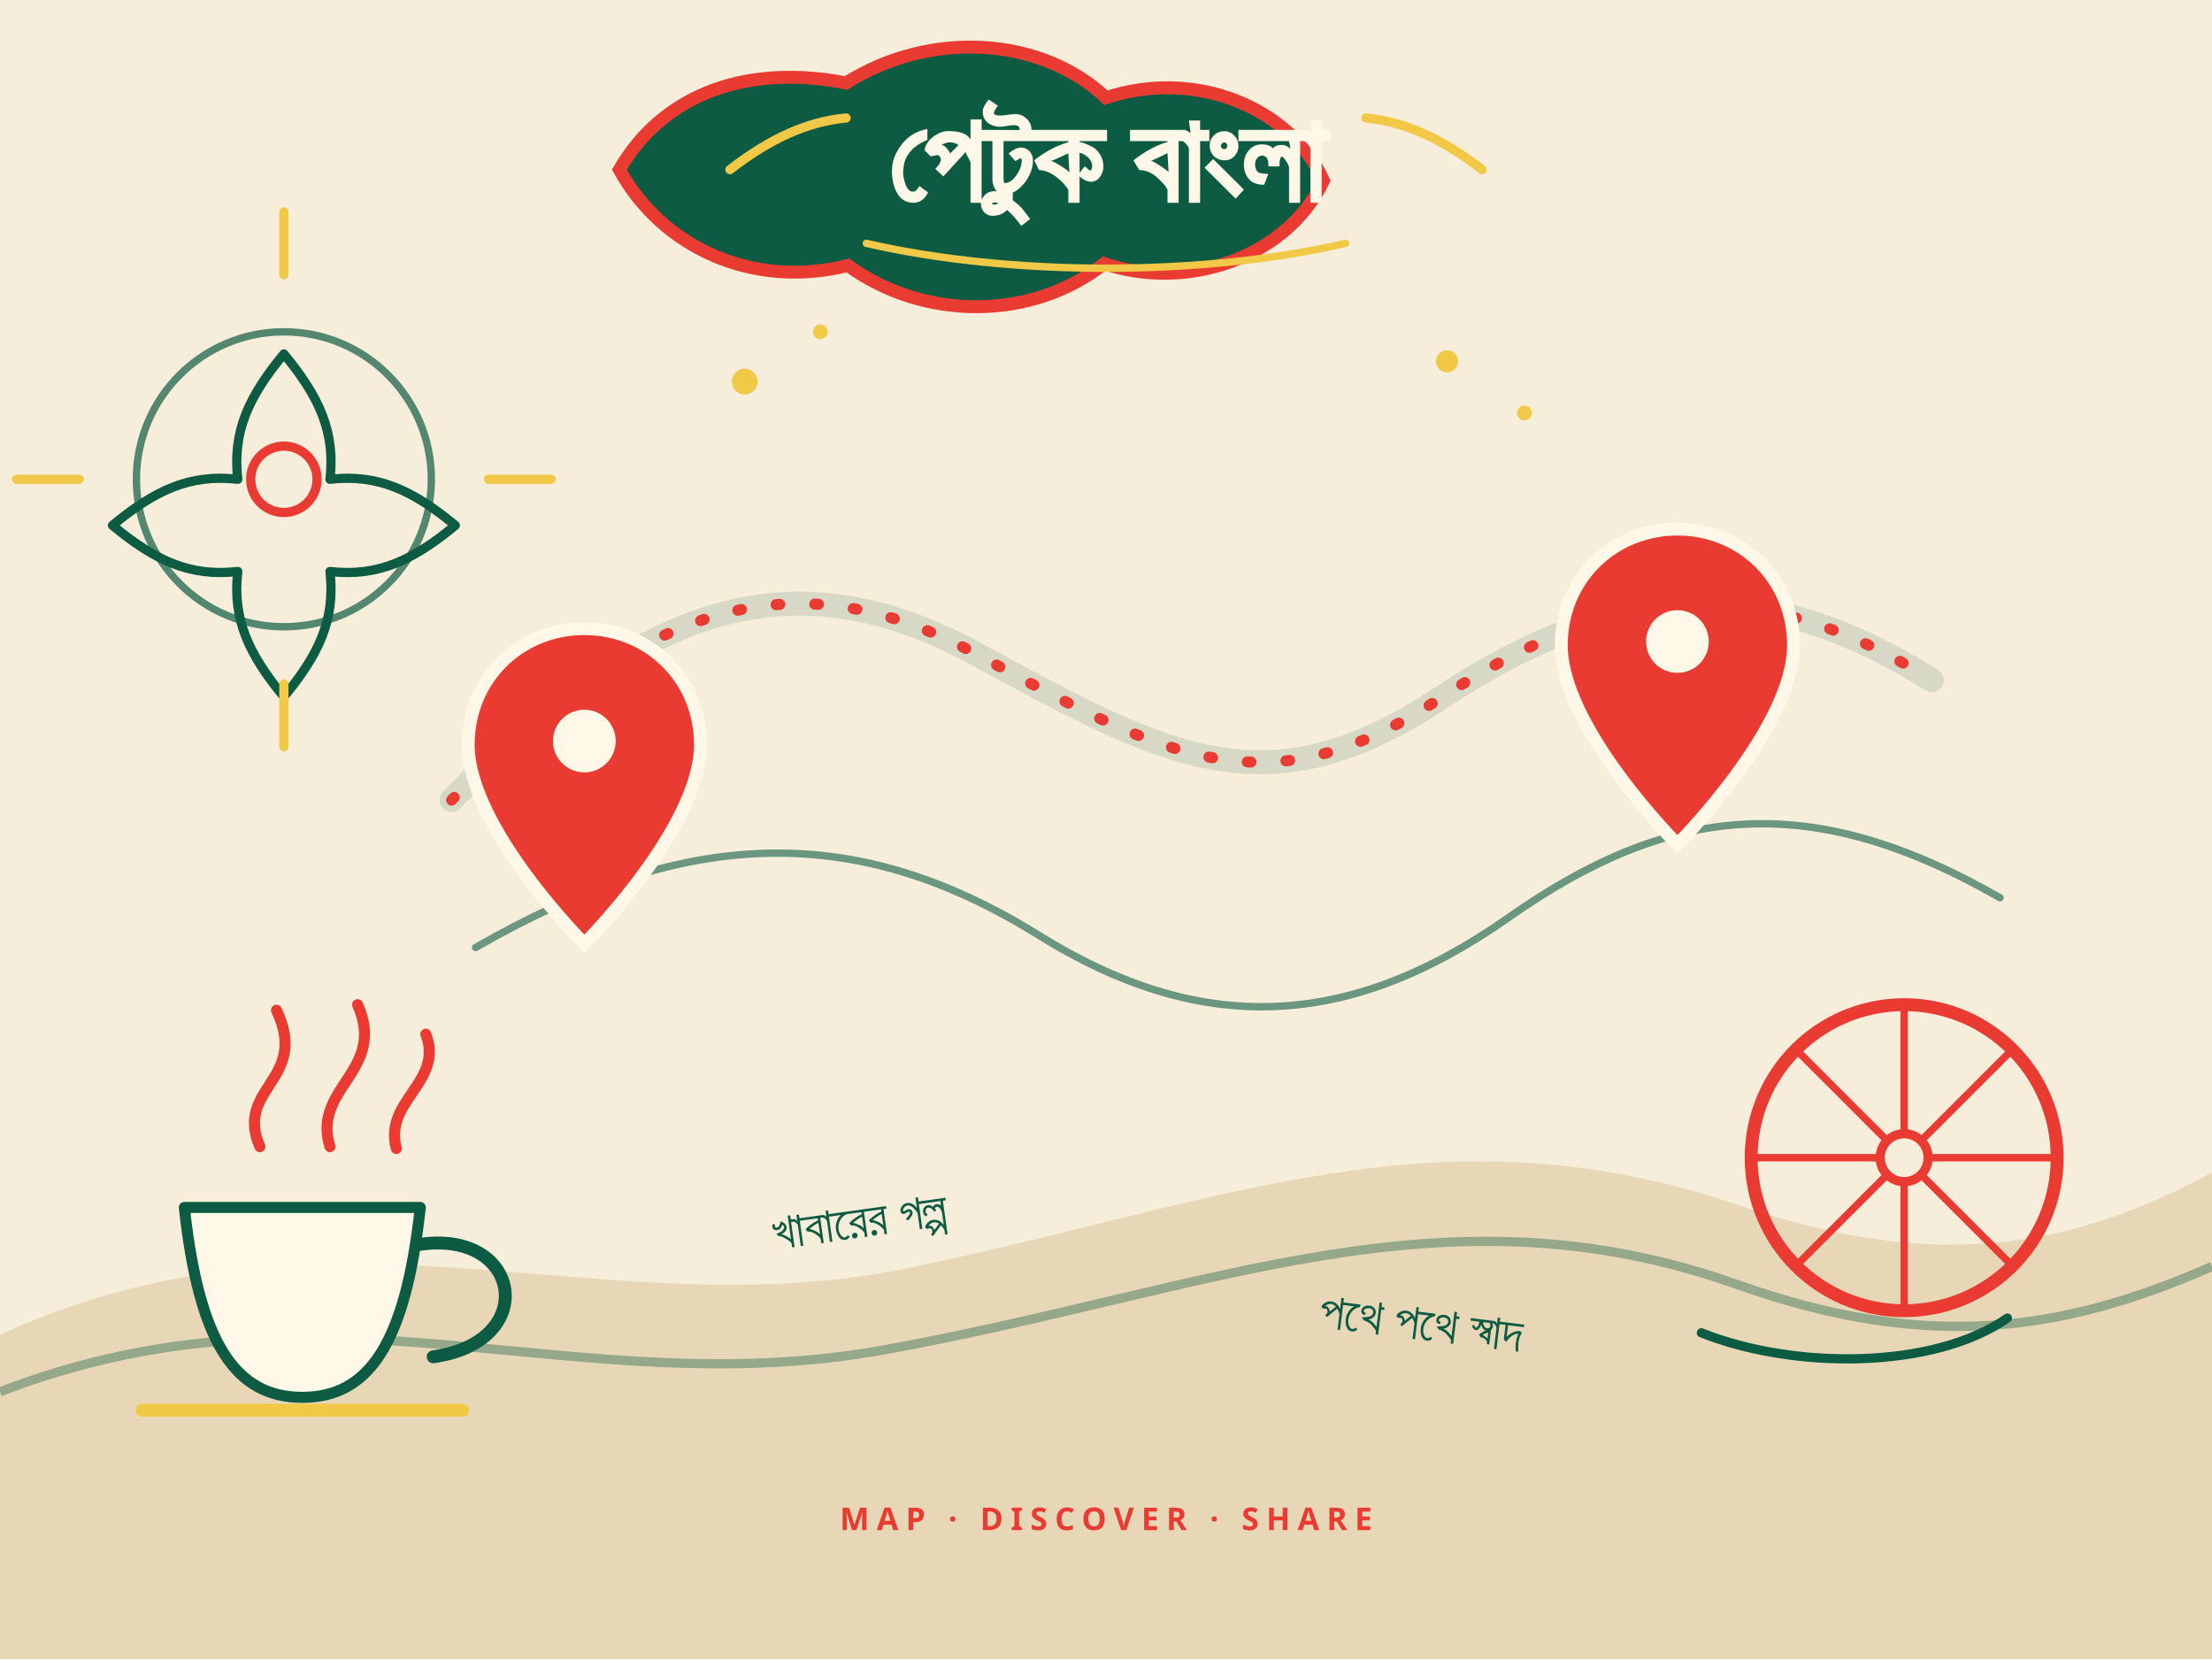
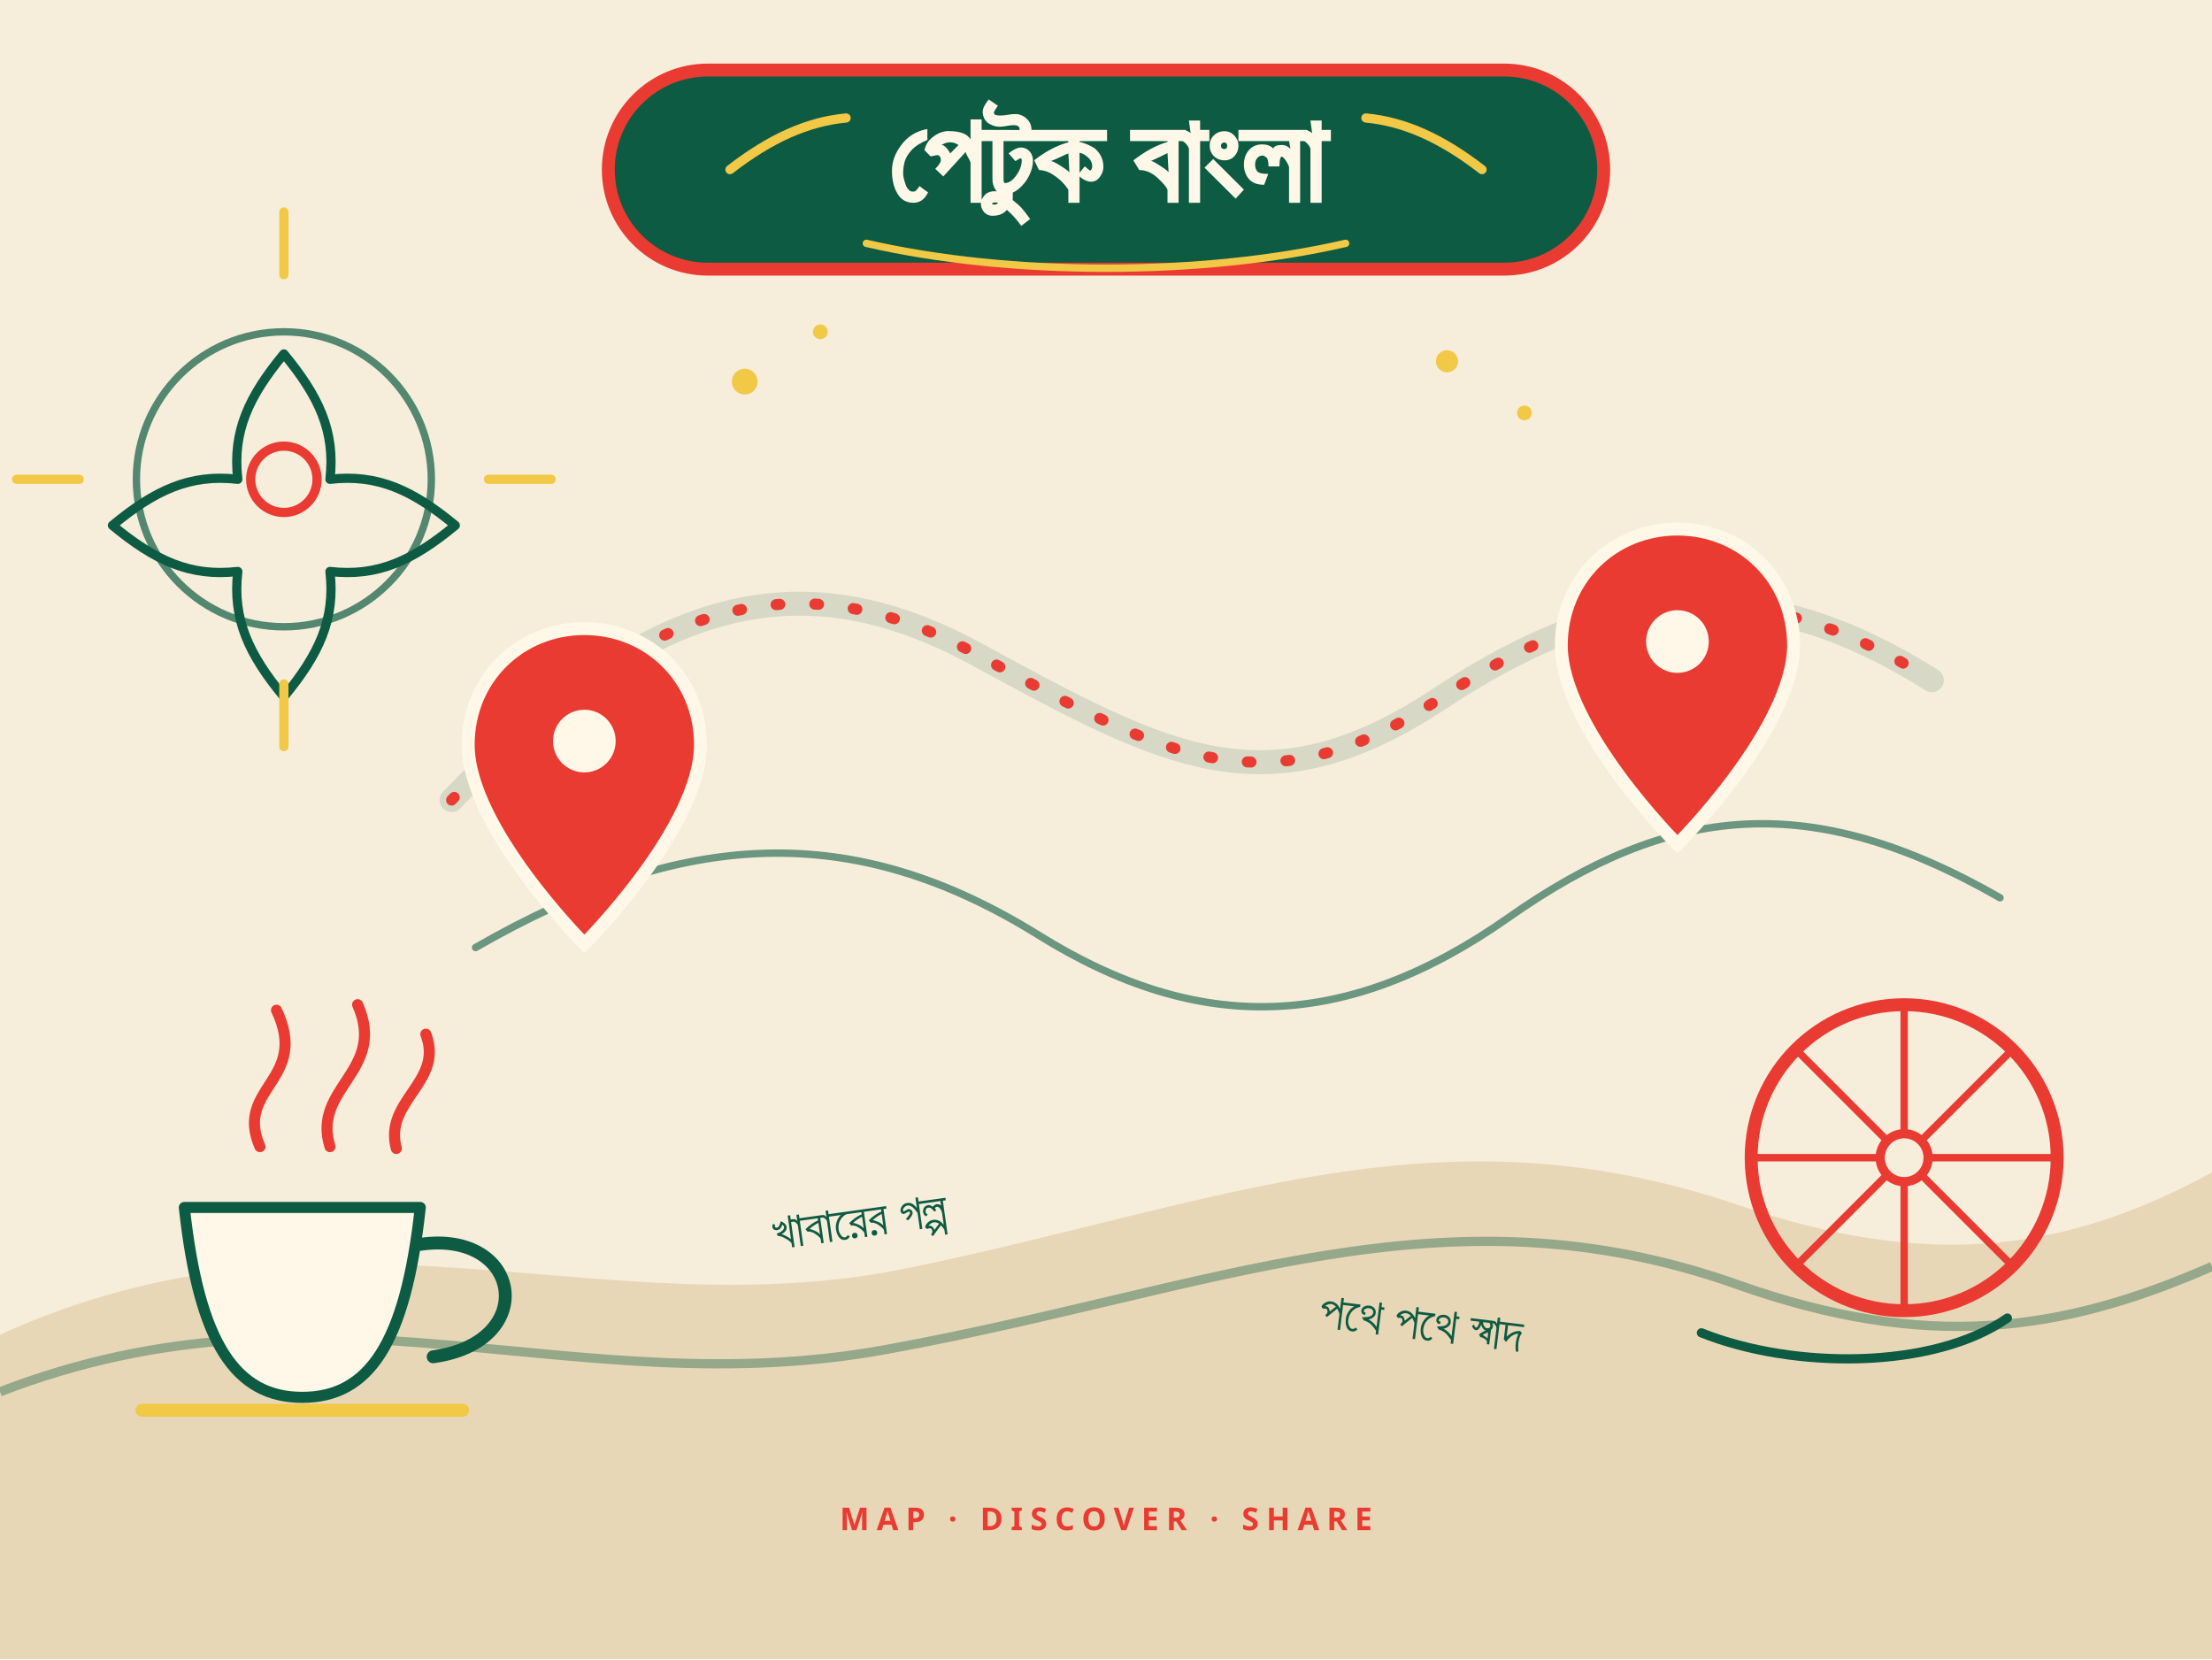
<svg xmlns="http://www.w3.org/2000/svg" viewBox="0 0 1200 900" role="img" aria-labelledby="title desc">
  <rect width="1200" height="900" fill="#f7eddb" />
  <path d="M0 724c180-82 326-2 492-36 170-35 288-90 452-34 103 35 177 25 256-18v264H0Z" fill="#e8d7b7" />
  <path d="M0 755c176-68 312 8 481-23 176-32 302-92 462-35 102 36 175 26 257-10" fill="none" stroke="#0d5b42" stroke-width="5" opacity=".38" />
  <g transform="translate(600 92)">
-     <path d="M-264 0c25-43 72-57 123-47 46-29 106-25 141 8 48-16 100 5 118 45-20 42-74 60-119 45-39 31-98 31-139 1-52 13-101-10-124-52Z" fill="#0d5b42" stroke="#e93b32" stroke-width="7" />
+     <rect x="-270" y="-54" width="540" height="108" rx="54" fill="#0d5b42" stroke="#e93b32" stroke-width="7" />
    <path d="M-204 0c22-17 42-26 63-28M204 0c-22-17-42-26-63-28" fill="none" stroke="#f2c847" stroke-width="5" stroke-linecap="round" />
    <text x="0" y="18" text-anchor="middle" fill="#fff8e8" font-family="Anek Bangla, sans-serif" font-size="66" font-weight="700">পেটুক বাংলা</text>
    <path d="M-130 40c78 18 182 18 260 0" fill="none" stroke="#f2c847" stroke-width="4" stroke-linecap="round" />
  </g>
  <g fill="none" stroke-linecap="round" stroke-linejoin="round">
    <path d="M245 434c104-108 186-133 285-79 103 56 157 86 251 24 89-59 169-72 267-10" stroke="#0d5b42" stroke-width="13" opacity=".14" />
    <path d="M245 434c104-108 186-133 285-79 103 56 157 86 251 24 89-59 169-72 267-10" stroke="#e93b32" stroke-width="6" stroke-dasharray="2 19" />
    <path d="M258 514c113-65 205-69 305-7 88 55 168 52 255-9 88-62 164-70 267-11" stroke="#0d5b42" stroke-width="4" opacity=".6" />
  </g>
  <g fill="#e93b32" stroke="#fff8e8" stroke-width="7">
    <path d="M254 404c0-36 28-63 63-63s63 27 63 63c0 45-63 108-63 108s-63-63-63-108Z" />
    <circle cx="317" cy="402" r="17" fill="#fff8e8" stroke="none" />
    <path d="M847 350c0-36 28-63 63-63s63 27 63 63c0 45-63 108-63 108s-63-63-63-108Z" />
    <circle cx="910" cy="348" r="17" fill="#fff8e8" stroke="none" />
  </g>
  <g transform="translate(154 260)" fill="none" stroke="#0d5b42" stroke-linecap="round" stroke-linejoin="round">
    <circle r="80" stroke-width="4" opacity=".7" />
    <path d="M0-68c19 23 28 42 25 68 26-3 45 6 68 25-23 19-42 28-68 25 3 26-6 45-25 68-19-23-28-42-25-68-26 3-45-6-68-25 23-19 42-28 68-25-3-26 6-45 25-68Z" stroke-width="5" />
    <circle r="18" stroke="#e93b32" stroke-width="5" />
    <path d="M-111 0h-34M111 0h34M0-111v-34M0 111v34" stroke="#f2c847" stroke-width="5" />
  </g>
  <g transform="translate(1033 628)" fill="none" stroke="#e93b32" stroke-linecap="round" stroke-linejoin="round">
    <circle r="83" stroke-width="7" />
    <circle r="13" stroke-width="5" />
    <path d="M0-13 0-83M13 0 83 0M0 13 0 83M-13 0-83 0M9-9 59-59M9 9 59 59M-9 9-59 59M-9-9-59-59" stroke-width="4" />
    <path d="M-110 95c50 20 126 20 166-8" stroke="#0d5b42" stroke-width="5" />
  </g>
  <g transform="translate(170 665)" fill="none" stroke="#0d5b42" stroke-linecap="round" stroke-linejoin="round">
    <path d="M-70-10h128c-8 74-28 103-64 103s-56-29-64-103Z" fill="#fff8e8" stroke-width="6" />
    <path d="M58 10c55-8 65 53 7 61" stroke-width="7" />
    <path d="M-29-43c-14-32 27-36 9-74M9-43c-10-32 31-41 15-77M45-42c-7-26 26-36 16-62" stroke="#e93b32" stroke-width="6" />
    <path d="M-93 100h174" stroke="#f2c847" stroke-width="7" />
  </g>
  <g fill="#f2c847">
    <circle cx="404" cy="207" r="7" />
    <circle cx="445" cy="180" r="4" />
    <circle cx="785" cy="196" r="6" />
    <circle cx="827" cy="224" r="4" />
  </g>
  <g fill="#0d5b42" font-family="Anek Bangla, sans-serif" font-size="27" font-weight="600">
    <text x="420" y="678" transform="rotate(-8 420 678)">খাবারের গল্প</text>
    <text x="715" y="720" transform="rotate(7 715 720)">পথে পথে স্বাদ</text>
  </g>
  <g fill="#e93b32" font-family="DM Sans, sans-serif" font-size="17" font-weight="700" letter-spacing="4">
    <text x="600" y="830" text-anchor="middle">MAP · DISCOVER · SHARE</text>
  </g>
</svg>
